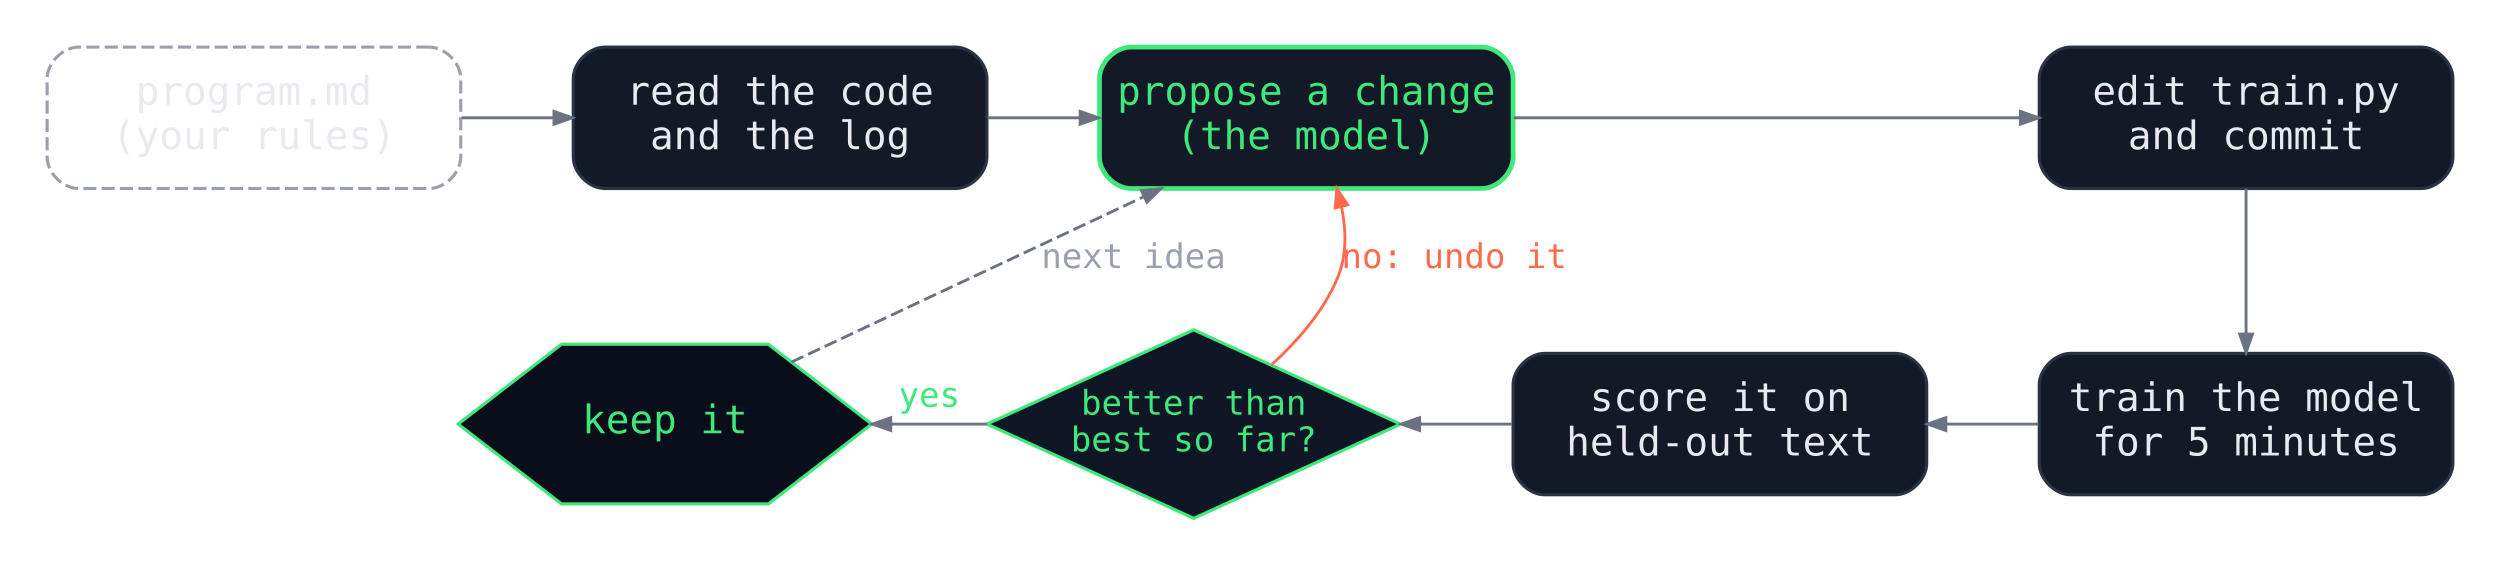
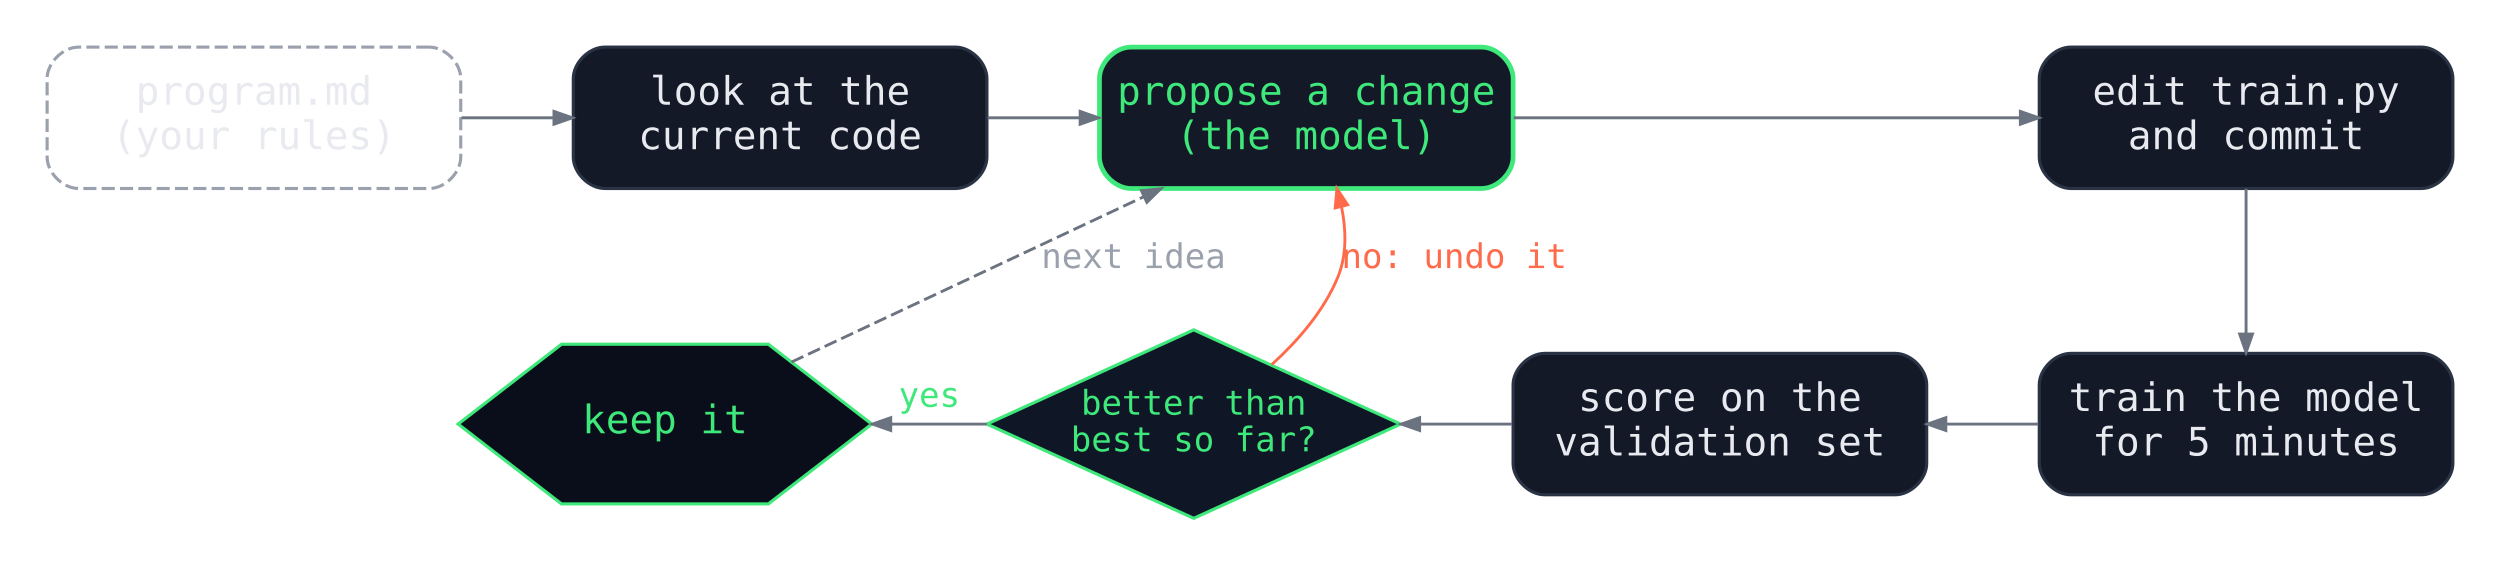
<svg xmlns="http://www.w3.org/2000/svg" width="955pt" height="216pt" viewBox="0.00 0.00 955.00 216.00">
  <g id="graph0" class="graph" transform="scale(1 1) rotate(0) translate(18 198)">
    <g id="node1" class="node">
      <path fill="none" stroke="#9aa1ad" stroke-width="1.2" stroke-dasharray="5,2" d="M146,-180C146,-180 12,-180 12,-180 6,-180 0,-174 0,-168 0,-168 0,-138 0,-138 0,-132 6,-126 12,-126 12,-126 146,-126 146,-126 152,-126 158,-132 158,-138 158,-138 158,-168 158,-168 158,-174 152,-180 146,-180" />
      <text text-anchor="middle" x="79" y="-158" font-family="IBM Plex Mono, Menlo, DejaVu Sans Mono, monospace" font-size="15.00" fill="#e8eaf0">program.md</text>
      <text text-anchor="middle" x="79" y="-141" font-family="IBM Plex Mono, Menlo, DejaVu Sans Mono, monospace" font-size="15.00" fill="#e8eaf0">(your rules)</text>
    </g>
    <g id="node2" class="node">
      <path fill="#131927" stroke="#2a3344" stroke-width="1.2" d="M347,-180C347,-180 213,-180 213,-180 207,-180 201,-174 201,-168 201,-168 201,-138 201,-138 201,-132 207,-126 213,-126 213,-126 347,-126 347,-126 353,-126 359,-132 359,-138 359,-138 359,-168 359,-168 359,-174 353,-180 347,-180" />
-       <text text-anchor="middle" x="280" y="-158" font-family="IBM Plex Mono, Menlo, DejaVu Sans Mono, monospace" font-size="15.00" fill="#e8eaf0">read the code</text>
-       <text text-anchor="middle" x="280" y="-141" font-family="IBM Plex Mono, Menlo, DejaVu Sans Mono, monospace" font-size="15.00" fill="#e8eaf0">and the log</text>
+       <text text-anchor="middle" x="280" y="-158" font-family="IBM Plex Mono, Menlo, DejaVu Sans Mono, monospace" font-size="15.00" fill="#e8eaf0">look at the</text>
+       <text text-anchor="middle" x="280" y="-141" font-family="IBM Plex Mono, Menlo, DejaVu Sans Mono, monospace" font-size="15.00" fill="#e8eaf0">current code</text>
    </g>
    <g id="edge1" class="edge">
      <path fill="none" stroke="#6b7280" stroke-width="1.1" d="M158.3,-153C169.98,-153 181.66,-153 193.34,-153" />
      <polygon fill="#6b7280" stroke="#6b7280" stroke-width="1.1" points="193.61,-155.45 200.61,-153 193.61,-150.55 193.61,-155.45" />
    </g>
    <g id="node3" class="node">
      <path fill="#131927" stroke="#3ee87a" stroke-width="1.8" d="M548,-180C548,-180 414,-180 414,-180 408,-180 402,-174 402,-168 402,-168 402,-138 402,-138 402,-132 408,-126 414,-126 414,-126 548,-126 548,-126 554,-126 560,-132 560,-138 560,-138 560,-168 560,-168 560,-174 554,-180 548,-180" />
      <text text-anchor="middle" x="481" y="-158" font-family="IBM Plex Mono, Menlo, DejaVu Sans Mono, monospace" font-size="15.00" fill="#3ee87a">propose a change</text>
      <text text-anchor="middle" x="481" y="-141" font-family="IBM Plex Mono, Menlo, DejaVu Sans Mono, monospace" font-size="15.00" fill="#3ee87a">(the model)</text>
    </g>
    <g id="edge2" class="edge">
      <path fill="none" stroke="#6b7280" stroke-width="1.1" d="M359.3,-153C370.98,-153 382.66,-153 394.34,-153" />
      <polygon fill="#6b7280" stroke="#6b7280" stroke-width="1.1" points="394.61,-155.45 401.61,-153 394.61,-150.55 394.61,-155.45" />
    </g>
    <g id="node4" class="node">
      <path fill="#131927" stroke="#2a3344" stroke-width="1.2" d="M907,-180C907,-180 773,-180 773,-180 767,-180 761,-174 761,-168 761,-168 761,-138 761,-138 761,-132 767,-126 773,-126 773,-126 907,-126 907,-126 913,-126 919,-132 919,-138 919,-138 919,-168 919,-168 919,-174 913,-180 907,-180" />
      <text text-anchor="middle" x="840" y="-158" font-family="IBM Plex Mono, Menlo, DejaVu Sans Mono, monospace" font-size="15.00" fill="#e8eaf0">edit train.py</text>
      <text text-anchor="middle" x="840" y="-141" font-family="IBM Plex Mono, Menlo, DejaVu Sans Mono, monospace" font-size="15.00" fill="#e8eaf0">and commit</text>
    </g>
    <g id="edge3" class="edge">
      <path fill="none" stroke="#6b7280" stroke-width="1.1" d="M560.23,-153C624.73,-153 689.22,-153 753.72,-153" />
      <polygon fill="#6b7280" stroke="#6b7280" stroke-width="1.1" points="753.77,-155.45 760.77,-153 753.77,-150.55 753.77,-155.45" />
    </g>
    <g id="node8" class="node">
      <path fill="#131927" stroke="#2a3344" stroke-width="1.2" d="M907,-63C907,-63 773,-63 773,-63 767,-63 761,-57 761,-51 761,-51 761,-21 761,-21 761,-15 767,-9 773,-9 773,-9 907,-9 907,-9 913,-9 919,-15 919,-21 919,-21 919,-51 919,-51 919,-57 913,-63 907,-63" />
      <text text-anchor="middle" x="840" y="-41" font-family="IBM Plex Mono, Menlo, DejaVu Sans Mono, monospace" font-size="15.00" fill="#e8eaf0">train the model</text>
      <text text-anchor="middle" x="840" y="-24" font-family="IBM Plex Mono, Menlo, DejaVu Sans Mono, monospace" font-size="15.00" fill="#e8eaf0">for 5 minutes</text>
    </g>
    <g id="edge4" class="edge">
      <path fill="none" stroke="#6b7280" stroke-width="1.1" d="M840,-125.9C840,-109.55 840,-88.31 840,-70.69" />
      <polygon fill="#6b7280" stroke="#6b7280" stroke-width="1.1" points="842.45,-70.39 840,-63.39 837.55,-70.39 842.45,-70.39" />
    </g>
    <g id="node5" class="node">
      <polygon fill="#0a0e1a" stroke="#3ee87a" stroke-width="1.2" points="315,-36 275.5,-66.5 196.5,-66.5 157,-36 196.5,-5.5 275.5,-5.5 315,-36" />
      <text text-anchor="middle" x="236" y="-32.5" font-family="IBM Plex Mono, Menlo, DejaVu Sans Mono, monospace" font-size="15.00" fill="#3ee87a">keep it</text>
    </g>
    <g id="edge8" class="edge">
      <path fill="none" stroke="#6b7280" stroke-width="1.1" stroke-dasharray="5,2" d="M284.34,-59.69C322.86,-77.77 377.07,-103.21 418.82,-122.81" />
      <polygon fill="#6b7280" stroke="#6b7280" stroke-width="1.1" points="418.03,-125.15 425.41,-125.9 420.11,-120.71 418.03,-125.15" />
      <text text-anchor="middle" x="415" y="-95.6" font-family="IBM Plex Mono, Menlo, DejaVu Sans Mono, monospace" font-size="13.00" fill="#9aa1ad">next idea</text>
    </g>
    <g id="node6" class="node">
      <polygon fill="#0f1726" stroke="#3ee87a" stroke-width="1.2" points="438,-72 359,-36 438,0 517,-36 438,-72" />
      <text text-anchor="middle" x="438" y="-39.6" font-family="IBM Plex Mono, Menlo, DejaVu Sans Mono, monospace" font-size="13.00" fill="#3ee87a">better than</text>
      <text text-anchor="middle" x="438" y="-25.6" font-family="IBM Plex Mono, Menlo, DejaVu Sans Mono, monospace" font-size="13.00" fill="#3ee87a">best so far?</text>
    </g>
    <g id="edge9" class="edge">
      <path fill="none" stroke="#ff6b4a" stroke-width="1.1" d="M467.75,-58.68C477.73,-67.74 487.68,-79.15 493,-92 496.5,-100.44 496.29,-109.98 494.47,-118.93" />
      <polygon fill="#ff6b4a" stroke="#ff6b4a" stroke-width="1.1" points="492.04,-118.57 492.71,-125.95 496.79,-119.76 492.04,-118.57" />
      <text text-anchor="middle" x="537.5" y="-95.6" font-family="IBM Plex Mono, Menlo, DejaVu Sans Mono, monospace" font-size="13.00" fill="#ff6b4a">no: undo it</text>
    </g>
    <g id="edge7" class="edge">
      <path fill="none" stroke="#6b7280" stroke-width="1.1" d="M358.97,-36C346.97,-36 334.53,-36 322.37,-36" />
      <polygon fill="#6b7280" stroke="#6b7280" stroke-width="1.1" points="322.26,-33.55 315.26,-36 322.26,-38.45 322.26,-33.55" />
      <text text-anchor="middle" x="337" y="-42.6" font-family="IBM Plex Mono, Menlo, DejaVu Sans Mono, monospace" font-size="13.00" fill="#3ee87a">yes</text>
    </g>
    <g id="node7" class="node">
      <path fill="#131927" stroke="#2a3344" stroke-width="1.2" d="M706,-63C706,-63 572,-63 572,-63 566,-63 560,-57 560,-51 560,-51 560,-21 560,-21 560,-15 566,-9 572,-9 572,-9 706,-9 706,-9 712,-9 718,-15 718,-21 718,-21 718,-51 718,-51 718,-57 712,-63 706,-63" />
-       <text text-anchor="middle" x="639" y="-41" font-family="IBM Plex Mono, Menlo, DejaVu Sans Mono, monospace" font-size="15.00" fill="#e8eaf0">score it on</text>
-       <text text-anchor="middle" x="639" y="-24" font-family="IBM Plex Mono, Menlo, DejaVu Sans Mono, monospace" font-size="15.00" fill="#e8eaf0">held-out text</text>
+       <text text-anchor="middle" x="639" y="-41" font-family="IBM Plex Mono, Menlo, DejaVu Sans Mono, monospace" font-size="15.00" fill="#e8eaf0">score on the</text>
+       <text text-anchor="middle" x="639" y="-24" font-family="IBM Plex Mono, Menlo, DejaVu Sans Mono, monospace" font-size="15.00" fill="#e8eaf0">validation set</text>
    </g>
    <g id="edge6" class="edge">
      <path fill="none" stroke="#6b7280" stroke-width="1.1" d="M559.61,-36C547.93,-36 536.25,-36 524.57,-36" />
      <polygon fill="#6b7280" stroke="#6b7280" stroke-width="1.1" points="524.3,-33.55 517.3,-36 524.3,-38.45 524.3,-33.55" />
    </g>
    <g id="edge5" class="edge">
      <path fill="none" stroke="#6b7280" stroke-width="1.1" d="M760.61,-36C748.93,-36 737.25,-36 725.57,-36" />
      <polygon fill="#6b7280" stroke="#6b7280" stroke-width="1.1" points="725.3,-33.55 718.3,-36 725.3,-38.45 725.3,-33.55" />
    </g>
  </g>
</svg>
